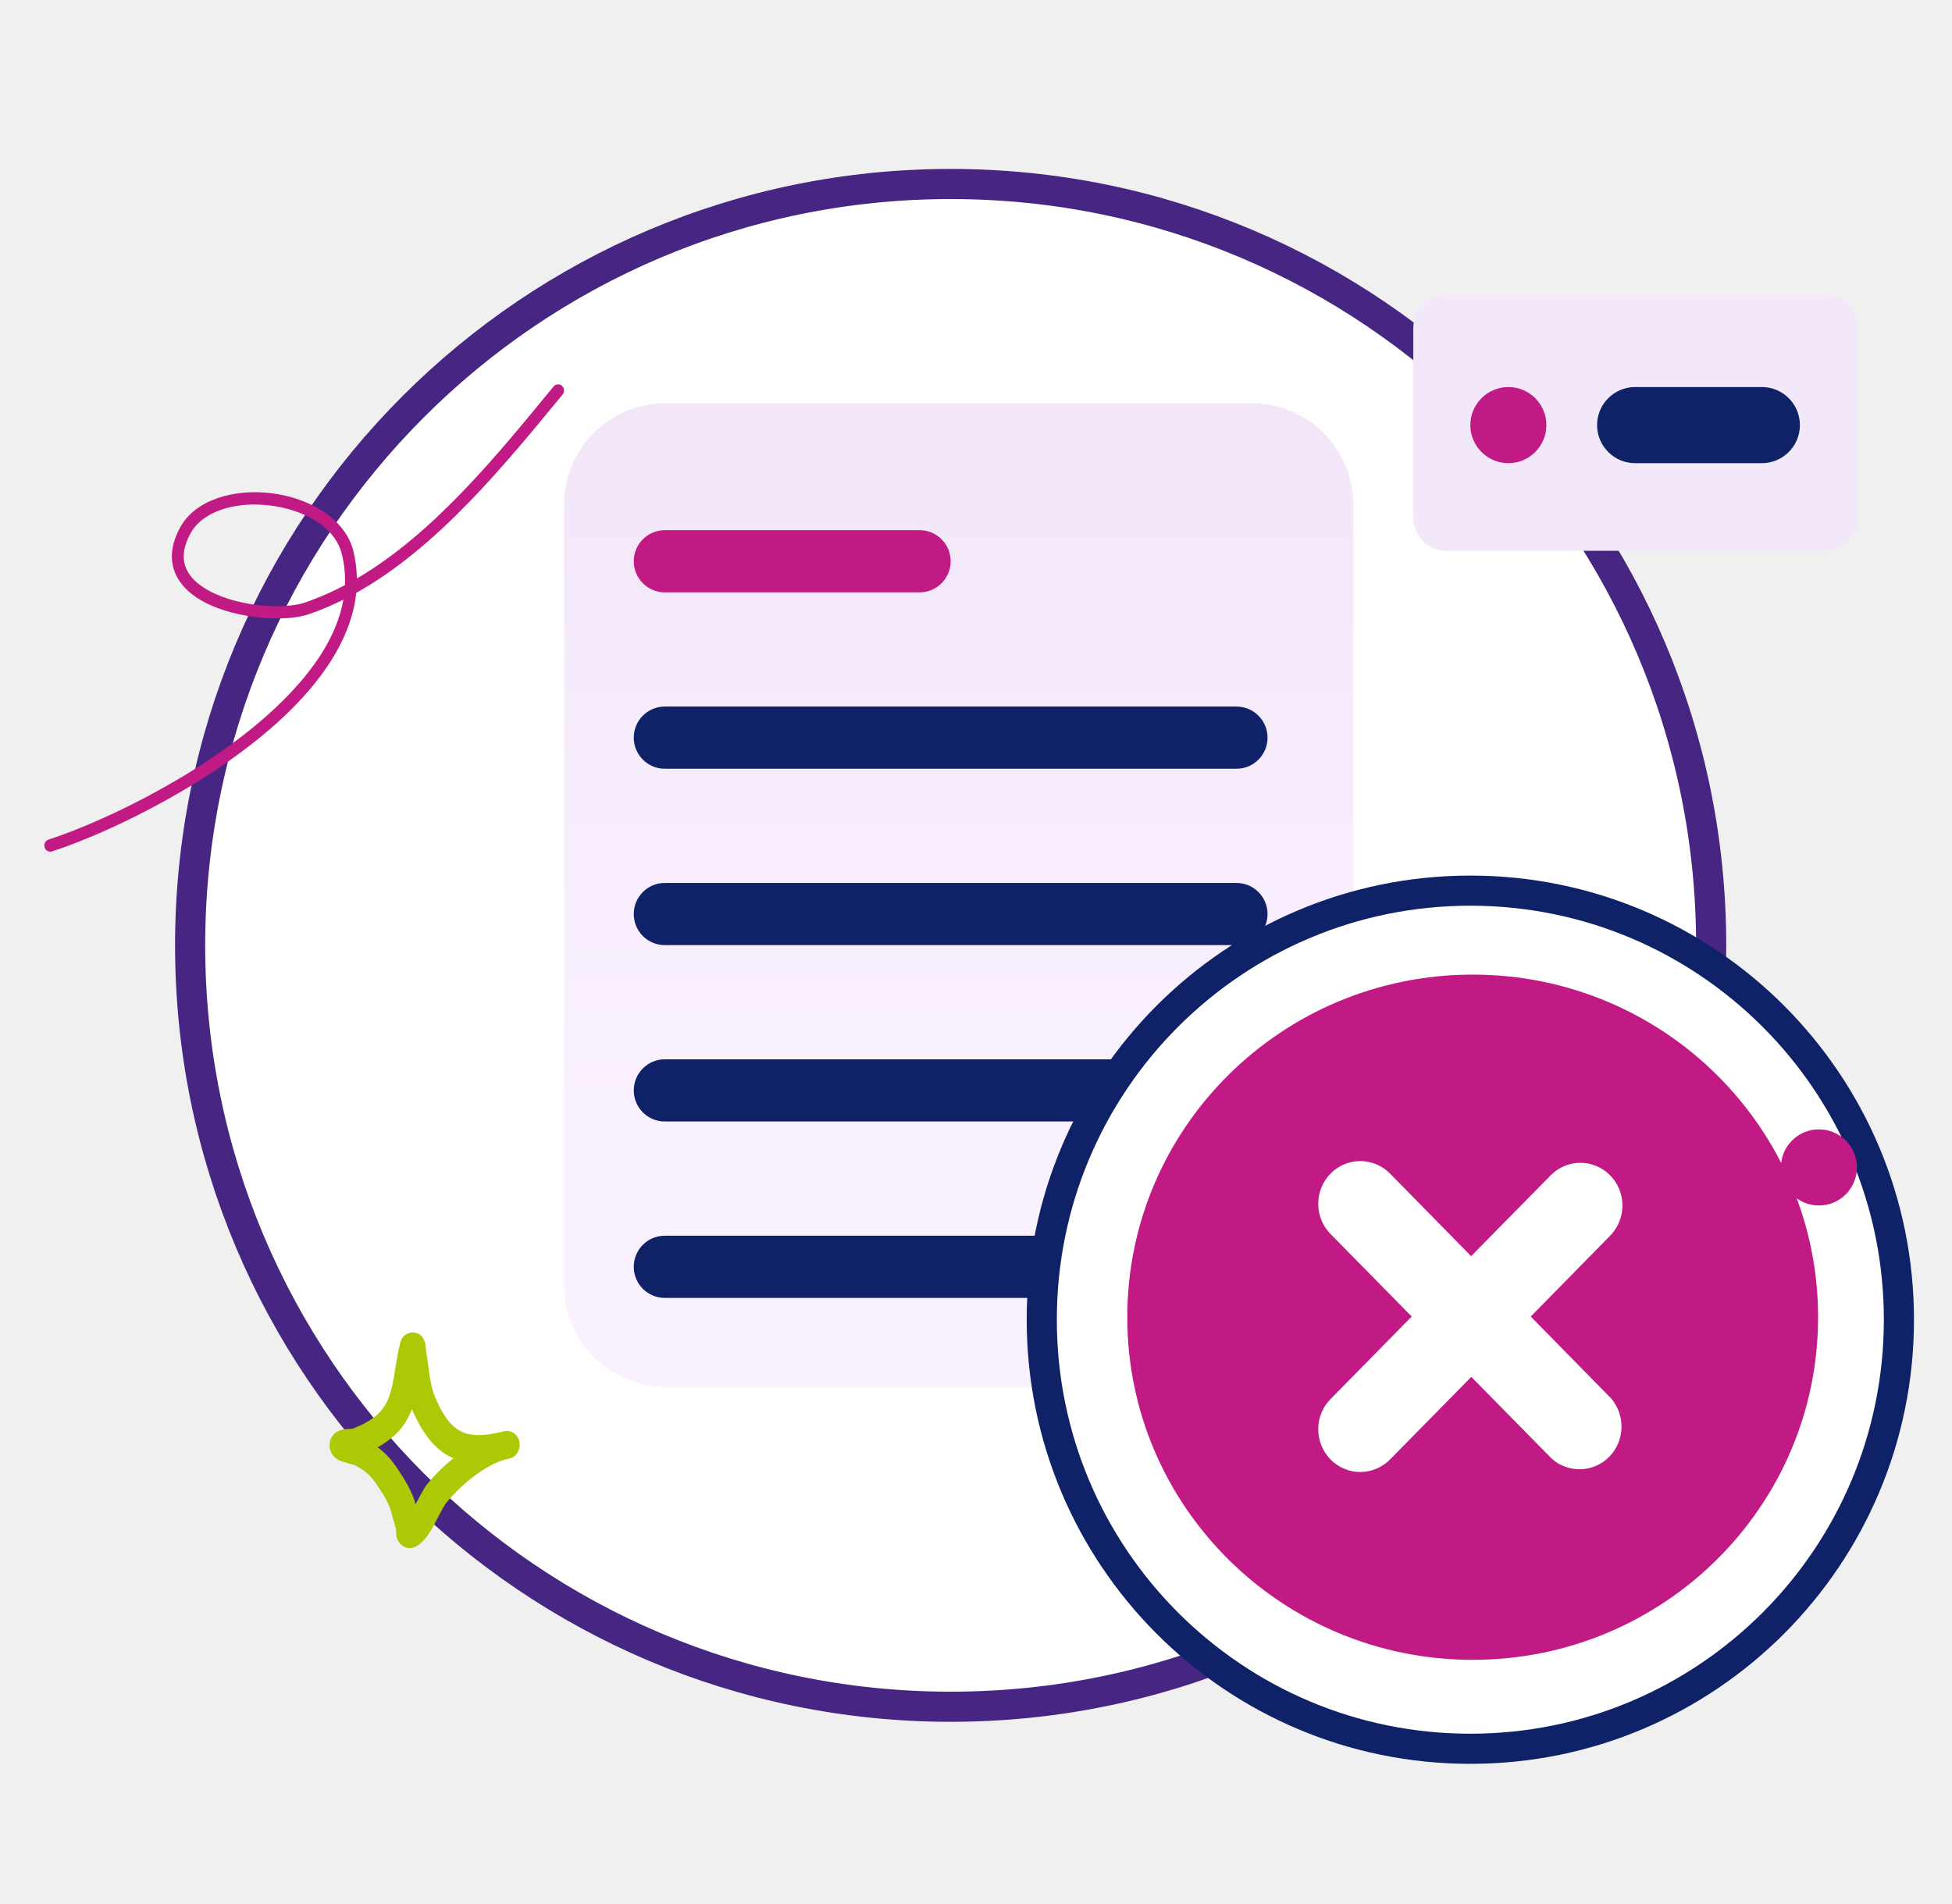
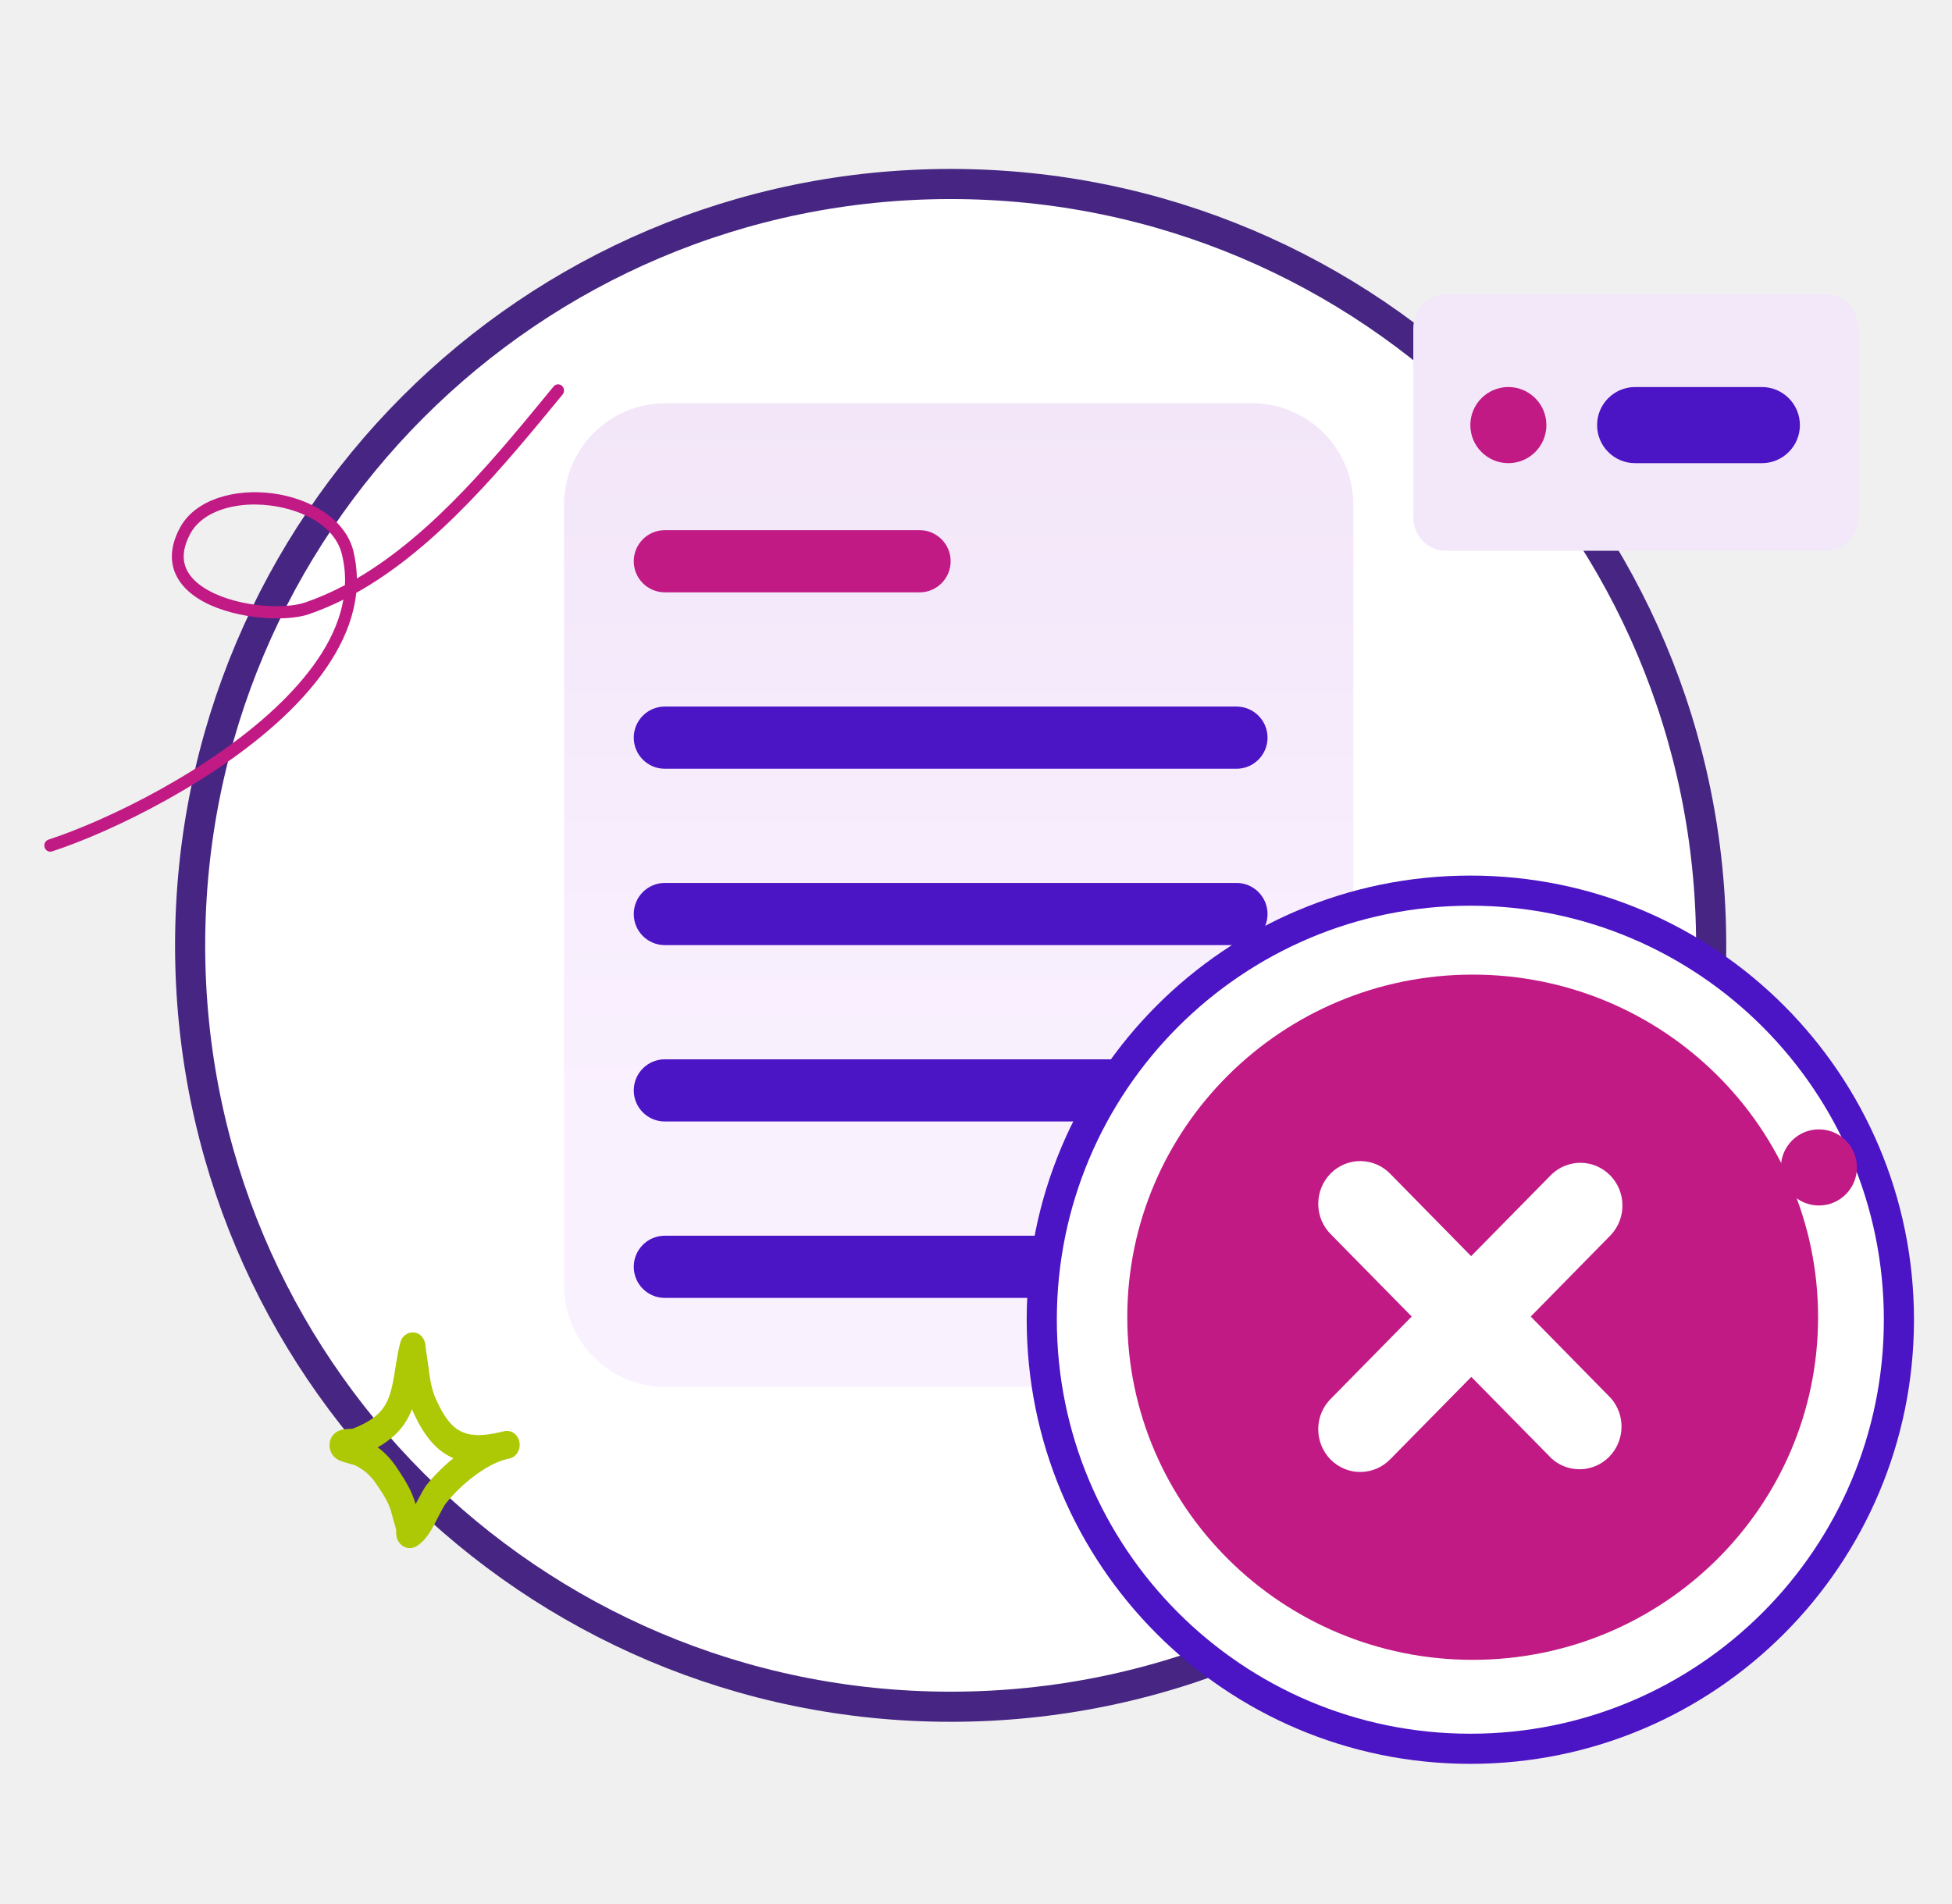
<svg xmlns="http://www.w3.org/2000/svg" width="162" height="158" viewBox="0 0 162 158" fill="none">
  <g clip-path="url(#clip0_10309_10953)">
    <mask id="mask0_10309_10953" style="mask-type:luminance" maskUnits="userSpaceOnUse" x="0" y="0" width="162" height="158">
      <path d="M162 0H0V158H162V0Z" fill="white" />
    </mask>
    <g mask="url(#mask0_10309_10953)">
      <path d="M78.896 141.673C113.752 141.673 142.013 113.376 142.013 78.473C142.013 43.571 113.752 15.273 78.896 15.273C44.04 15.273 15.779 43.571 15.779 78.473C15.779 113.376 44.04 141.673 78.896 141.673Z" fill="white" stroke="#462682" stroke-width="2.5" stroke-linecap="round" stroke-linejoin="round" />
      <path d="M103.901 33.475H55.227C50.579 33.475 46.812 37.247 46.812 41.901V106.697C46.812 111.351 50.579 115.124 55.227 115.124H103.901C108.549 115.124 112.316 111.351 112.316 106.697V41.901C112.316 37.247 108.549 33.475 103.901 33.475Z" fill="url(#paint0_linear_10309_10953)" />
      <path d="M76.319 44.008H55.175C53.751 44.008 52.597 45.163 52.597 46.589C52.597 48.014 53.751 49.169 55.175 49.169H76.319C77.742 49.169 78.896 48.014 78.896 46.589C78.896 45.163 77.742 44.008 76.319 44.008Z" fill="#C11A85" />
-       <path d="M102.618 58.65H55.175C53.751 58.65 52.597 59.806 52.597 61.231C52.597 62.656 53.751 63.812 55.175 63.812H102.618C104.041 63.812 105.195 62.656 105.195 61.231C105.195 59.806 104.041 58.65 102.618 58.65Z" fill="#0F2167" />
-       <path d="M102.618 73.291H55.175C53.751 73.291 52.597 74.446 52.597 75.872C52.597 77.297 53.751 78.452 55.175 78.452H102.618C104.041 78.452 105.195 77.297 105.195 75.872C105.195 74.446 104.041 73.291 102.618 73.291Z" fill="#0F2167" />
-       <path d="M102.618 87.932H55.175C53.751 87.932 52.597 89.087 52.597 90.512C52.597 91.938 53.751 93.093 55.175 93.093H102.618C104.041 93.093 105.195 91.938 105.195 90.512C105.195 89.087 104.041 87.932 102.618 87.932Z" fill="#0F2167" />
-       <path d="M55.175 102.574H102.618C104.043 102.574 105.195 103.728 105.195 105.155C105.195 106.582 104.043 107.736 102.618 107.736H55.175C53.749 107.736 52.597 106.582 52.597 105.155C52.597 103.728 53.749 102.574 55.175 102.574Z" fill="#0F2167" />
+       <path d="M102.618 58.65H55.175C53.751 58.65 52.597 59.806 52.597 61.231C52.597 62.656 53.751 63.812 55.175 63.812H102.618C104.041 63.812 105.195 62.656 105.195 61.231C105.195 59.806 104.041 58.65 102.618 58.65Z" fill="#4b14c4" />
+       <path d="M102.618 73.291H55.175C53.751 73.291 52.597 74.446 52.597 75.872C52.597 77.297 53.751 78.452 55.175 78.452H102.618C104.041 78.452 105.195 77.297 105.195 75.872C105.195 74.446 104.041 73.291 102.618 73.291Z" fill="#4b14c4" />
+       <path d="M102.618 87.932H55.175C53.751 87.932 52.597 89.087 52.597 90.512C52.597 91.938 53.751 93.093 55.175 93.093H102.618C104.041 93.093 105.195 91.938 105.195 90.512C105.195 89.087 104.041 87.932 102.618 87.932Z" fill="#4b14c4" />
+       <path d="M55.175 102.574H102.618C104.043 102.574 105.195 103.728 105.195 105.155C105.195 106.582 104.043 107.736 102.618 107.736H55.175C53.749 107.736 52.597 106.582 52.597 105.155C52.597 103.728 53.749 102.574 55.175 102.574Z" fill="#4b14c4" />
      <path d="M151.559 24.447H119.959C118.486 24.447 117.292 25.706 117.292 27.254V42.907C117.292 44.461 118.486 45.719 119.959 45.719H151.559C153.032 45.719 154.226 44.461 154.226 42.907V27.254C154.226 25.701 153.032 24.447 151.559 24.447Z" fill="#F3E8F9" />
      <path d="M125.182 38.447C126.923 38.447 128.338 37.03 128.338 35.287C128.338 33.544 126.923 32.127 125.182 32.127C123.441 32.127 122.026 33.544 122.026 35.287C122.026 37.03 123.441 38.447 125.182 38.447Z" fill="#C11A85" />
-       <path d="M135.701 32.127H146.221C147.962 32.127 149.377 33.544 149.377 35.287C149.377 37.03 147.962 38.447 146.221 38.447H135.701C133.96 38.447 132.545 37.03 132.545 35.287C132.545 33.544 133.96 32.127 135.701 32.127Z" fill="#0F2167" />
-       <path d="M157.594 109.546C157.594 129.218 141.668 145.163 122.026 145.163C102.384 145.163 86.458 129.218 86.458 109.546C86.458 89.874 102.384 73.93 122.026 73.93C141.668 73.93 157.594 89.874 157.594 109.546Z" fill="white" stroke="#0F2167" stroke-width="2.5" />
+       <path d="M135.701 32.127H146.221C147.962 32.127 149.377 33.544 149.377 35.287C149.377 37.03 147.962 38.447 146.221 38.447H135.701C133.96 38.447 132.545 37.03 132.545 35.287C132.545 33.544 133.96 32.127 135.701 32.127Z" fill="#4b14c4" />
+       <path d="M157.594 109.546C157.594 129.218 141.668 145.163 122.026 145.163C102.384 145.163 86.458 129.218 86.458 109.546C86.458 89.874 102.384 73.93 122.026 73.93C141.668 73.93 157.594 89.874 157.594 109.546Z" fill="white" stroke="#4b14c4" stroke-width="2.5" />
      <path d="M122.221 137.78C138.052 137.78 150.886 125.046 150.886 109.34C150.886 93.635 138.052 80.9 122.221 80.9C106.389 80.9 93.555 93.635 93.555 109.34C93.555 125.046 106.389 137.78 122.221 137.78Z" fill="#C11A85" />
      <path d="M127.036 109.287L133.695 102.504C134.32 101.832 134.662 100.94 134.649 100.019C134.635 99.094 134.271 98.216 133.628 97.562C132.984 96.909 132.12 96.536 131.211 96.522C130.303 96.508 129.425 96.858 128.764 97.489L122.091 104.271L115.432 97.489C115.113 97.143 114.726 96.867 114.298 96.679C113.871 96.49 113.412 96.389 112.944 96.379C112.476 96.37 112.012 96.462 111.58 96.637C111.149 96.817 110.757 97.079 110.424 97.415C110.096 97.751 109.835 98.151 109.659 98.588C109.484 99.025 109.398 99.499 109.403 99.973C109.407 100.447 109.511 100.917 109.695 101.349C109.884 101.782 110.154 102.173 110.492 102.5L117.16 109.282L110.492 116.065C110.154 116.392 109.88 116.783 109.695 117.215C109.506 117.648 109.407 118.117 109.403 118.591C109.398 119.065 109.484 119.534 109.659 119.976C109.835 120.413 110.096 120.814 110.424 121.15C110.753 121.485 111.149 121.748 111.58 121.927C112.012 122.107 112.476 122.194 112.944 122.185C113.412 122.176 113.871 122.074 114.298 121.886C114.726 121.693 115.108 121.421 115.432 121.076L122.105 114.293L128.777 121.076C129.443 121.674 130.307 121.987 131.198 121.959C132.084 121.932 132.93 121.559 133.556 120.919C134.181 120.28 134.545 119.424 134.572 118.522C134.599 117.62 134.285 116.741 133.695 116.065L127.036 109.282V109.287Z" fill="white" />
      <path fill-rule="evenodd" clip-rule="evenodd" d="M29.618 48.017C29.607 47.264 29.512 46.511 29.328 45.747C28.666 43.072 25.726 41.355 22.591 40.949C19.456 40.544 16.2 41.465 14.943 43.793C14.222 45.126 14.128 46.274 14.417 47.237C14.712 48.201 15.401 48.997 16.342 49.618C18.967 51.351 23.558 51.704 25.657 50.977C26.625 50.64 27.572 50.239 28.497 49.776C27.971 52.804 26.004 55.669 23.385 58.25C17.683 63.864 8.842 68.125 4.024 69.695C3.766 69.779 3.619 70.063 3.703 70.337C3.782 70.606 4.061 70.758 4.318 70.674C9.231 69.078 18.246 64.723 24.058 58.998C27.061 56.038 29.202 52.71 29.565 49.212C36.35 45.42 41.925 38.537 46.691 32.749C46.87 32.538 46.843 32.212 46.638 32.027C46.433 31.843 46.123 31.864 45.944 32.08C41.373 37.636 36.066 44.241 29.618 48.017ZM28.629 48.565C28.666 47.722 28.587 46.864 28.371 46C27.798 43.682 25.178 42.313 22.464 41.966C20.802 41.75 19.093 41.929 17.752 42.556C16.91 42.95 16.216 43.519 15.795 44.299C15.248 45.315 15.127 46.189 15.353 46.927C15.579 47.669 16.137 48.27 16.868 48.749C19.261 50.329 23.443 50.661 25.352 50.002C26.478 49.613 27.572 49.128 28.634 48.565H28.629Z" fill="#C11A85" />
      <path d="M150.954 100.066C152.697 100.066 154.11 98.651 154.11 96.906C154.11 95.161 152.697 93.746 150.954 93.746C149.212 93.746 147.799 95.161 147.799 96.906C147.799 98.651 149.212 100.066 150.954 100.066Z" fill="#C11A85" />
      <path fill-rule="evenodd" clip-rule="evenodd" d="M29.249 118.6C29.987 118.314 30.767 117.934 31.366 117.375C32.077 116.716 32.366 115.871 32.559 114.982C32.808 113.836 32.911 112.618 33.215 111.471C33.325 111.041 33.539 110.884 33.635 110.812C33.87 110.633 34.104 110.583 34.325 110.604C34.587 110.626 34.952 110.733 35.187 111.22C35.221 111.292 35.263 111.392 35.297 111.543C35.318 111.65 35.332 111.98 35.359 112.116C35.414 112.453 35.463 112.79 35.511 113.126C35.663 114.251 35.745 115.204 36.221 116.236C36.863 117.64 37.504 118.493 38.38 118.873C39.221 119.238 40.235 119.174 41.524 118.88C41.648 118.844 41.766 118.823 41.89 118.794C42.455 118.686 43 119.095 43.11 119.711C43.221 120.327 42.862 120.929 42.297 121.065C42.179 121.094 42.062 121.123 41.952 121.144C40.207 121.617 38.194 123.301 37.021 124.77C36.663 125.221 36.132 126.496 35.594 127.306C35.194 127.901 34.745 128.295 34.373 128.438C34.118 128.531 33.911 128.517 33.732 128.467C33.477 128.395 33.263 128.245 33.104 128.008C33.015 127.879 32.932 127.7 32.897 127.478C32.877 127.37 32.877 127.098 32.877 126.969C32.766 126.554 32.635 126.152 32.532 125.737C32.297 124.741 31.842 124.11 31.297 123.279C30.787 122.498 30.242 122.011 29.436 121.617C29.332 121.588 28.491 121.366 28.194 121.237C27.76 121.051 27.553 120.728 27.477 120.557C27.346 120.27 27.339 120.012 27.36 119.804C27.394 119.489 27.525 119.224 27.753 119.009C27.891 118.873 28.105 118.744 28.387 118.679C28.608 118.629 29.18 118.6 29.263 118.6H29.249ZM34.194 116.981C34.235 117.074 34.277 117.175 34.318 117.268C35.256 119.324 36.311 120.471 37.587 121.022L37.628 121.044C36.773 121.739 36.001 122.513 35.407 123.258C35.166 123.566 34.842 124.204 34.49 124.856C34.173 123.731 33.656 122.935 33.008 121.939C32.511 121.18 31.987 120.607 31.346 120.141C31.842 119.862 32.318 119.532 32.732 119.152C33.422 118.514 33.877 117.784 34.187 116.981H34.194Z" fill="#ADC804" />
    </g>
  </g>
  <defs>
    <linearGradient id="paint0_linear_10309_10953" x1="79.564" y1="33.475" x2="79.564" y2="115.124" gradientUnits="userSpaceOnUse">
      <stop stop-color="#F2E6F8" />
      <stop offset="0.72" stop-color="#FAF1FF" />
    </linearGradient>
    <clipPath id="clip0_10309_10953">
      <rect width="162" height="158" fill="white" />
    </clipPath>
  </defs>
</svg>
